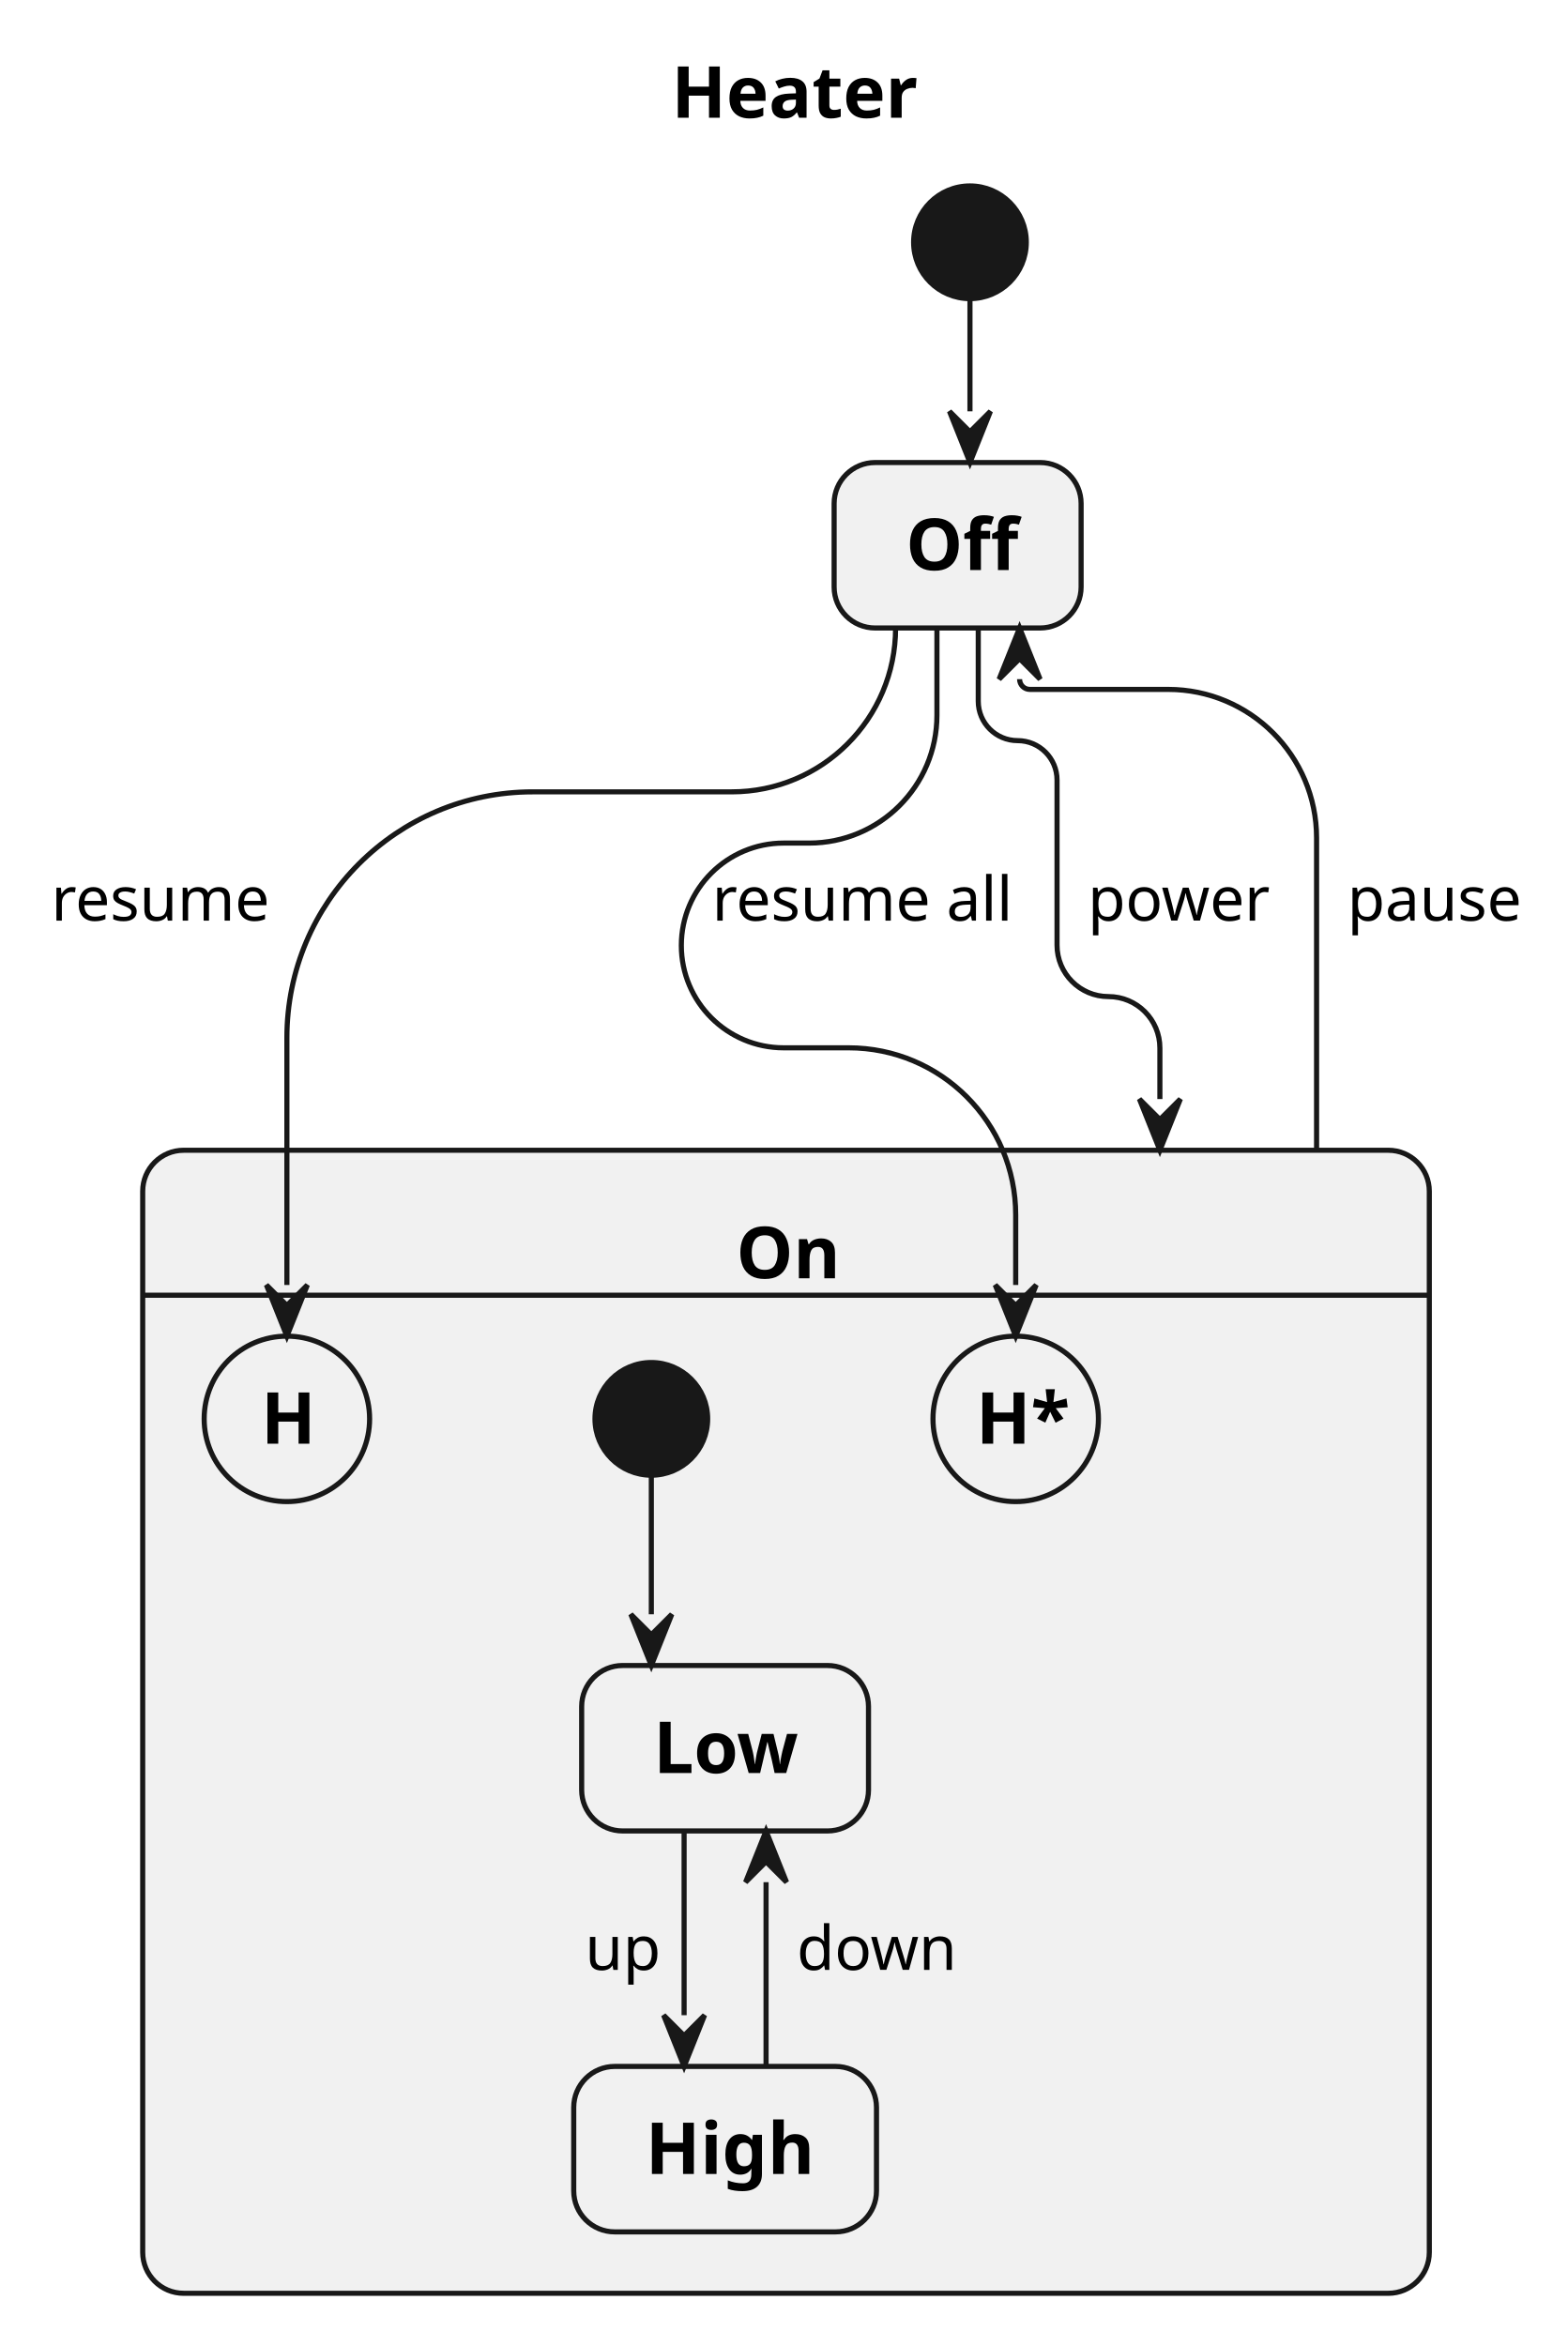
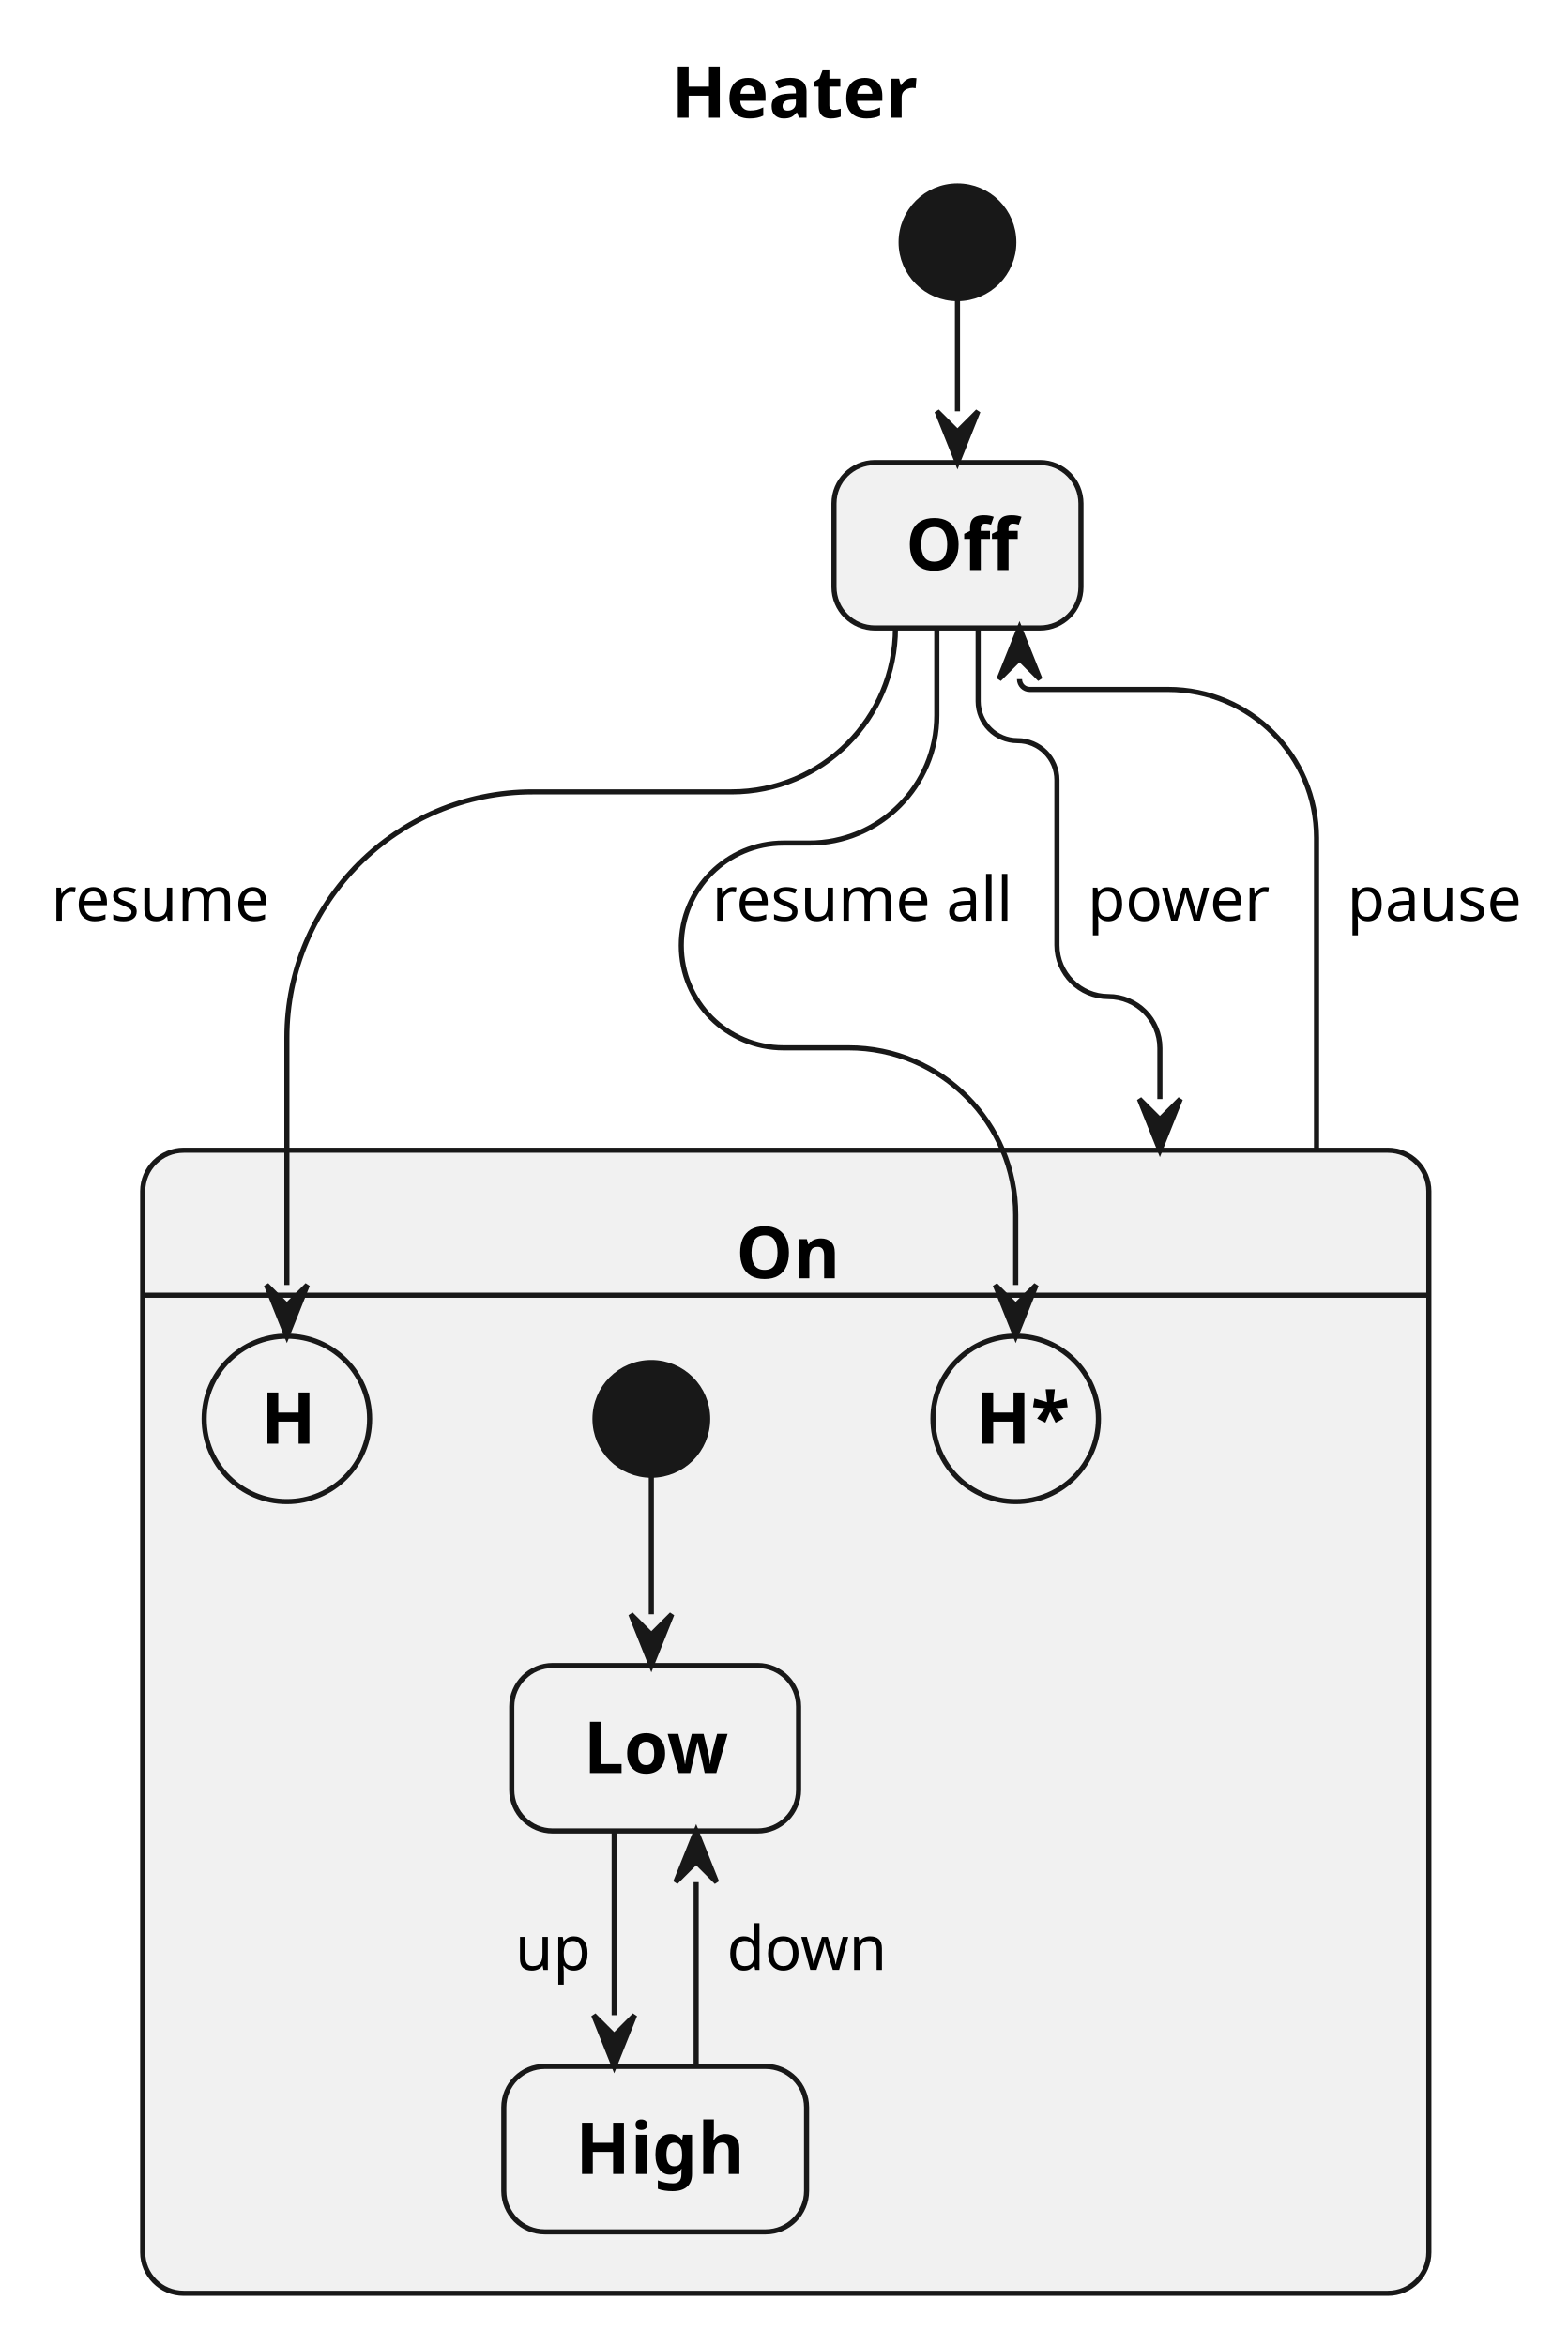
<svg xmlns="http://www.w3.org/2000/svg" width="306" height="458" viewBox="0 0 306 458">
  <g transform="translate(10,10)">
    <g>
-       <ellipse cx="179.37" cy="37.3" rx="11" ry="11" fill="#181818" stroke="#181818" stroke-width="1" />
-       <rect x="152.85" y="80.3" width="48.22" height="32.3" rx="8" ry="8" fill="#F1F1F1" stroke="#181818" stroke-width="1" />
-       <rect x="17.86" y="214.56" width="251.19" height="223.15" rx="8" ry="8" fill="#F1F1F1" stroke="#181818" stroke-width="1" />
-       <line x1="17.86" y1="242.86" x2="269.05" y2="242.86" fill="none" stroke="#181818" stroke-width="1" />
+       <ellipse cx="176.93" cy="37.3" rx="11" ry="11" fill="#181818" stroke="#181818" stroke-width="1" />
+       <rect x="152.82" y="80.3" width="48.22" height="32.3" rx="8" ry="8" fill="#F1F1F1" stroke="#181818" stroke-width="1" />
+       <rect x="17.86" y="214.56" width="251.1" height="223.15" rx="8" ry="8" fill="#F1F1F1" stroke="#181818" stroke-width="1" />
+       <line x1="17.86" y1="242.86" x2="268.96" y2="242.86" fill="none" stroke="#181818" stroke-width="1" />
      <ellipse cx="117.16" cy="267" rx="11" ry="11" fill="#181818" stroke="#181818" stroke-width="1" />
-       <rect x="103.56" y="315.15" width="56" height="32.3" rx="8" ry="8" fill="#F1F1F1" stroke="#181818" stroke-width="1" />
-       <rect x="102.01" y="393.42" width="59.11" height="32.3" rx="8" ry="8" fill="#F1F1F1" stroke="#181818" stroke-width="1" />
+       <rect x="89.91" y="315.15" width="56" height="32.3" rx="8" ry="8" fill="#F1F1F1" stroke="#181818" stroke-width="1" />
+       <rect x="88.36" y="393.42" width="59.11" height="32.3" rx="8" ry="8" fill="#F1F1F1" stroke="#181818" stroke-width="1" />
      <ellipse cx="46.01" cy="267" rx="16.15" ry="16.15" fill="#F1F1F1" stroke="#181818" stroke-width="1" />
      <ellipse cx="188.3" cy="267" rx="16.15" ry="16.15" fill="#F1F1F1" stroke="#181818" stroke-width="1" />
-       <polyline points="179.37,48.3 179.37,70.3" fill="none" stroke="#181818" stroke-width="1" />
-       <path d="M180.99,112.59 L180.99,126.9 C180.99,131.15 184.43,134.59 188.68,134.59 L188.68,134.59 C192.92,134.59 196.37,138.03 196.37,142.28 L196.37,174.52 C196.37,180.06 200.86,184.56 206.41,184.56 L206.41,184.56 C211.96,184.56 216.45,189.06 216.45,194.6 L216.45,204.56" fill="none" stroke="#181818" stroke-width="1" />
-       <path d="M247.04,214.56 L247.04,153.58 C247.04,137.57 234.06,124.59 218.05,124.59 L191.06,124.59 C189.96,124.59 189.06,123.7 189.06,122.59 L189.06,122.59" fill="none" stroke="#181818" stroke-width="1" />
-       <path d="M164.85,112.59 L164.85,112.59 C164.85,130.27 150.52,144.59 132.85,144.59 L94.01,144.59 C67.5,144.59 46.01,166.08 46.01,192.59 L46.01,240.86" fill="none" stroke="#181818" stroke-width="1" />
-       <path d="M172.92,112.59 L172.92,129.64 C172.92,143.42 161.75,154.59 147.97,154.59 L143.01,154.59 C131.97,154.59 123.02,163.54 123.02,174.58 L123.02,174.58 C123.02,185.61 131.97,194.56 143.01,194.56 L155.66,194.56 C173.69,194.56 188.3,209.17 188.3,227.2 L188.3,240.86" fill="none" stroke="#181818" stroke-width="1" />
+       <polyline points="176.93,48.3 176.93,70.3" fill="none" stroke="#181818" stroke-width="1" />
+       <path d="M180.97,112.59 L180.97,126.9 C180.97,131.15 184.41,134.59 188.66,134.59 L188.66,134.59 C192.91,134.59 196.35,138.04 196.35,142.28 L196.35,174.51 C196.35,180.06 200.85,184.56 206.4,184.56 L206.4,184.56 C211.95,184.56 216.45,189.06 216.45,194.61 L216.45,204.56" fill="none" stroke="#181818" stroke-width="1" />
+       <path d="M247.03,214.56 L247.03,153.59 C247.03,137.57 234.05,124.59 218.03,124.59 L191.04,124.59 C189.93,124.59 189.04,123.7 189.04,122.59 L189.04,122.59" fill="none" stroke="#181818" stroke-width="1" />
+       <path d="M164.82,112.59 L164.82,112.59 C164.82,130.27 150.5,144.59 132.82,144.59 L94.01,144.59 C67.5,144.59 46.01,166.08 46.01,192.59 L46.01,240.86" fill="none" stroke="#181818" stroke-width="1" />
+       <path d="M172.9,112.59 L172.9,129.65 C172.9,143.42 161.73,154.59 147.95,154.59 L142.99,154.59 C131.95,154.59 123.01,163.54 123.01,174.58 L123.01,174.58 C123.01,185.61 131.95,194.56 142.99,194.56 L155.66,194.56 C173.69,194.56 188.3,209.18 188.3,227.21 L188.3,240.86" fill="none" stroke="#181818" stroke-width="1" />
      <polyline points="117.16,278 117.16,305.15" fill="none" stroke="#181818" stroke-width="1" />
-       <polyline points="123.56,347.45 123.56,383.42" fill="none" stroke="#181818" stroke-width="1" />
-       <polyline points="139.56,393.42 139.56,357.45" fill="none" stroke="#181818" stroke-width="1" />
+       <polyline points="109.91,347.45 109.91,383.42" fill="none" stroke="#181818" stroke-width="1" />
+       <polyline points="125.91,393.42 125.91,357.45" fill="none" stroke="#181818" stroke-width="1" />
    </g>
    <g>
      <text font-family="sans-serif" xml:space="preserve">
-         <tspan x="166.85" y="101.29" font-size="14" fill="#000000" font-weight="bold" textLength="20.22" lengthAdjust="spacing">Off</tspan>
+         <tspan x="166.82" y="101.29" font-size="14" fill="#000000" font-weight="bold" textLength="20.22" lengthAdjust="spacing">Off</tspan>
      </text>
      <text font-family="sans-serif" xml:space="preserve">
-         <tspan x="133.73" y="239.55" font-size="14" fill="#000000" font-weight="bold" textLength="19.45" lengthAdjust="spacing">On</tspan>
+         <tspan x="133.69" y="239.55" font-size="14" fill="#000000" font-weight="bold" textLength="19.45" lengthAdjust="spacing">On</tspan>
      </text>
      <text font-family="sans-serif" xml:space="preserve">
-         <tspan x="117.56" y="336.14" font-size="14" fill="#000000" font-weight="bold" textLength="28" lengthAdjust="spacing">Low</tspan>
+         <tspan x="103.91" y="336.14" font-size="14" fill="#000000" font-weight="bold" textLength="28" lengthAdjust="spacing">Low</tspan>
      </text>
      <text font-family="sans-serif" xml:space="preserve">
-         <tspan x="116.01" y="414.41" font-size="14" fill="#000000" font-weight="bold" textLength="31.11" lengthAdjust="spacing">High</tspan>
+         <tspan x="102.36" y="414.41" font-size="14" fill="#000000" font-weight="bold" textLength="31.11" lengthAdjust="spacing">High</tspan>
      </text>
      <text font-family="sans-serif" xml:space="preserve">
        <tspan x="40.95" y="271.85" font-size="14" fill="#000000" font-weight="bold" textLength="10.11" lengthAdjust="spacing">H</tspan>
      </text>
      <text font-family="sans-serif" xml:space="preserve">
        <tspan x="180.53" y="271.85" font-size="14" fill="#000000" font-weight="bold" textLength="15.55" lengthAdjust="spacing">H*</tspan>
      </text>
      <text font-family="sans-serif" xml:space="preserve">
-         <tspan x="104.22" y="374.58" font-size="12" fill="#000000" textLength="13.34" lengthAdjust="spacing">up</tspan>
+         <tspan x="90.57" y="374.58" font-size="12" fill="#000000" textLength="13.34" lengthAdjust="spacing">up</tspan>
      </text>
      <text font-family="sans-serif" xml:space="preserve">
-         <tspan x="145.56" y="374.58" font-size="12" fill="#000000" textLength="28.68" lengthAdjust="spacing">down</tspan>
+         <tspan x="131.91" y="374.58" font-size="12" fill="#000000" textLength="28.68" lengthAdjust="spacing">down</tspan>
      </text>
      <text font-family="sans-serif" xml:space="preserve">
-         <tspan x="202.37" y="169.73" font-size="12" fill="#000000" textLength="32.68" lengthAdjust="spacing">power</tspan>
+         <tspan x="202.35" y="169.73" font-size="12" fill="#000000" textLength="32.68" lengthAdjust="spacing">power</tspan>
      </text>
      <text font-family="sans-serif" xml:space="preserve">
-         <tspan x="253.04" y="169.73" font-size="12" fill="#000000" textLength="32.69" lengthAdjust="spacing">pause</tspan>
+         <tspan x="253.03" y="169.73" font-size="12" fill="#000000" textLength="32.69" lengthAdjust="spacing">pause</tspan>
      </text>
      <text font-family="sans-serif" xml:space="preserve">
        <tspan x="0" y="169.73" font-size="12" fill="#000000" textLength="40.01" lengthAdjust="spacing">resume</tspan>
      </text>
      <text font-family="sans-serif" xml:space="preserve">
-         <tspan x="129.02" y="169.73" font-size="12" fill="#000000" textLength="55.34" lengthAdjust="spacing">resume all</tspan>
+         <tspan x="129.01" y="169.73" font-size="12" fill="#000000" textLength="55.34" lengthAdjust="spacing">resume all</tspan>
      </text>
-       <polygon points="175.37,70.3 179.37,80.3 183.37,70.3 179.37,74.3" fill="#181818" stroke="#181818" stroke-width="1" />
+       <polygon points="172.93,70.3 176.93,80.3 180.93,70.3 176.93,74.3" fill="#181818" stroke="#181818" stroke-width="1" />
      <polygon points="212.45,204.56 216.45,214.56 220.45,204.56 216.45,208.56" fill="#181818" stroke="#181818" stroke-width="1" />
-       <polygon points="193.06,122.59 189.06,112.59 185.06,122.59 189.06,118.59" fill="#181818" stroke="#181818" stroke-width="1" />
+       <polygon points="193.04,122.59 189.04,112.59 185.04,122.59 189.04,118.59" fill="#181818" stroke="#181818" stroke-width="1" />
      <polygon points="42.01,240.86 46.01,250.86 50.01,240.86 46.01,244.86" fill="#181818" stroke="#181818" stroke-width="1" />
      <polygon points="184.3,240.86 188.3,250.86 192.3,240.86 188.3,244.86" fill="#181818" stroke="#181818" stroke-width="1" />
      <polygon points="113.16,305.15 117.16,315.15 121.16,305.15 117.16,309.15" fill="#181818" stroke="#181818" stroke-width="1" />
-       <polygon points="119.56,383.42 123.56,393.42 127.56,383.42 123.56,387.42" fill="#181818" stroke="#181818" stroke-width="1" />
-       <polygon points="143.56,357.45 139.56,347.45 135.56,357.45 139.56,353.45" fill="#181818" stroke="#181818" stroke-width="1" />
+       <polygon points="105.91,383.42 109.91,393.42 113.91,383.42 109.91,387.42" fill="#181818" stroke="#181818" stroke-width="1" />
+       <polygon points="129.91,357.45 125.91,347.45 121.91,357.45 125.91,353.45" fill="#181818" stroke="#181818" stroke-width="1" />
      <text font-family="sans-serif" xml:space="preserve">
-         <tspan x="121.08" y="12.99" font-size="14" fill="#000000" font-weight="bold" textLength="43.57" lengthAdjust="spacing">Heater</tspan>
+         <tspan x="121.07" y="12.99" font-size="14" fill="#000000" font-weight="bold" textLength="43.57" lengthAdjust="spacing">Heater</tspan>
      </text>
    </g>
  </g>
</svg>
